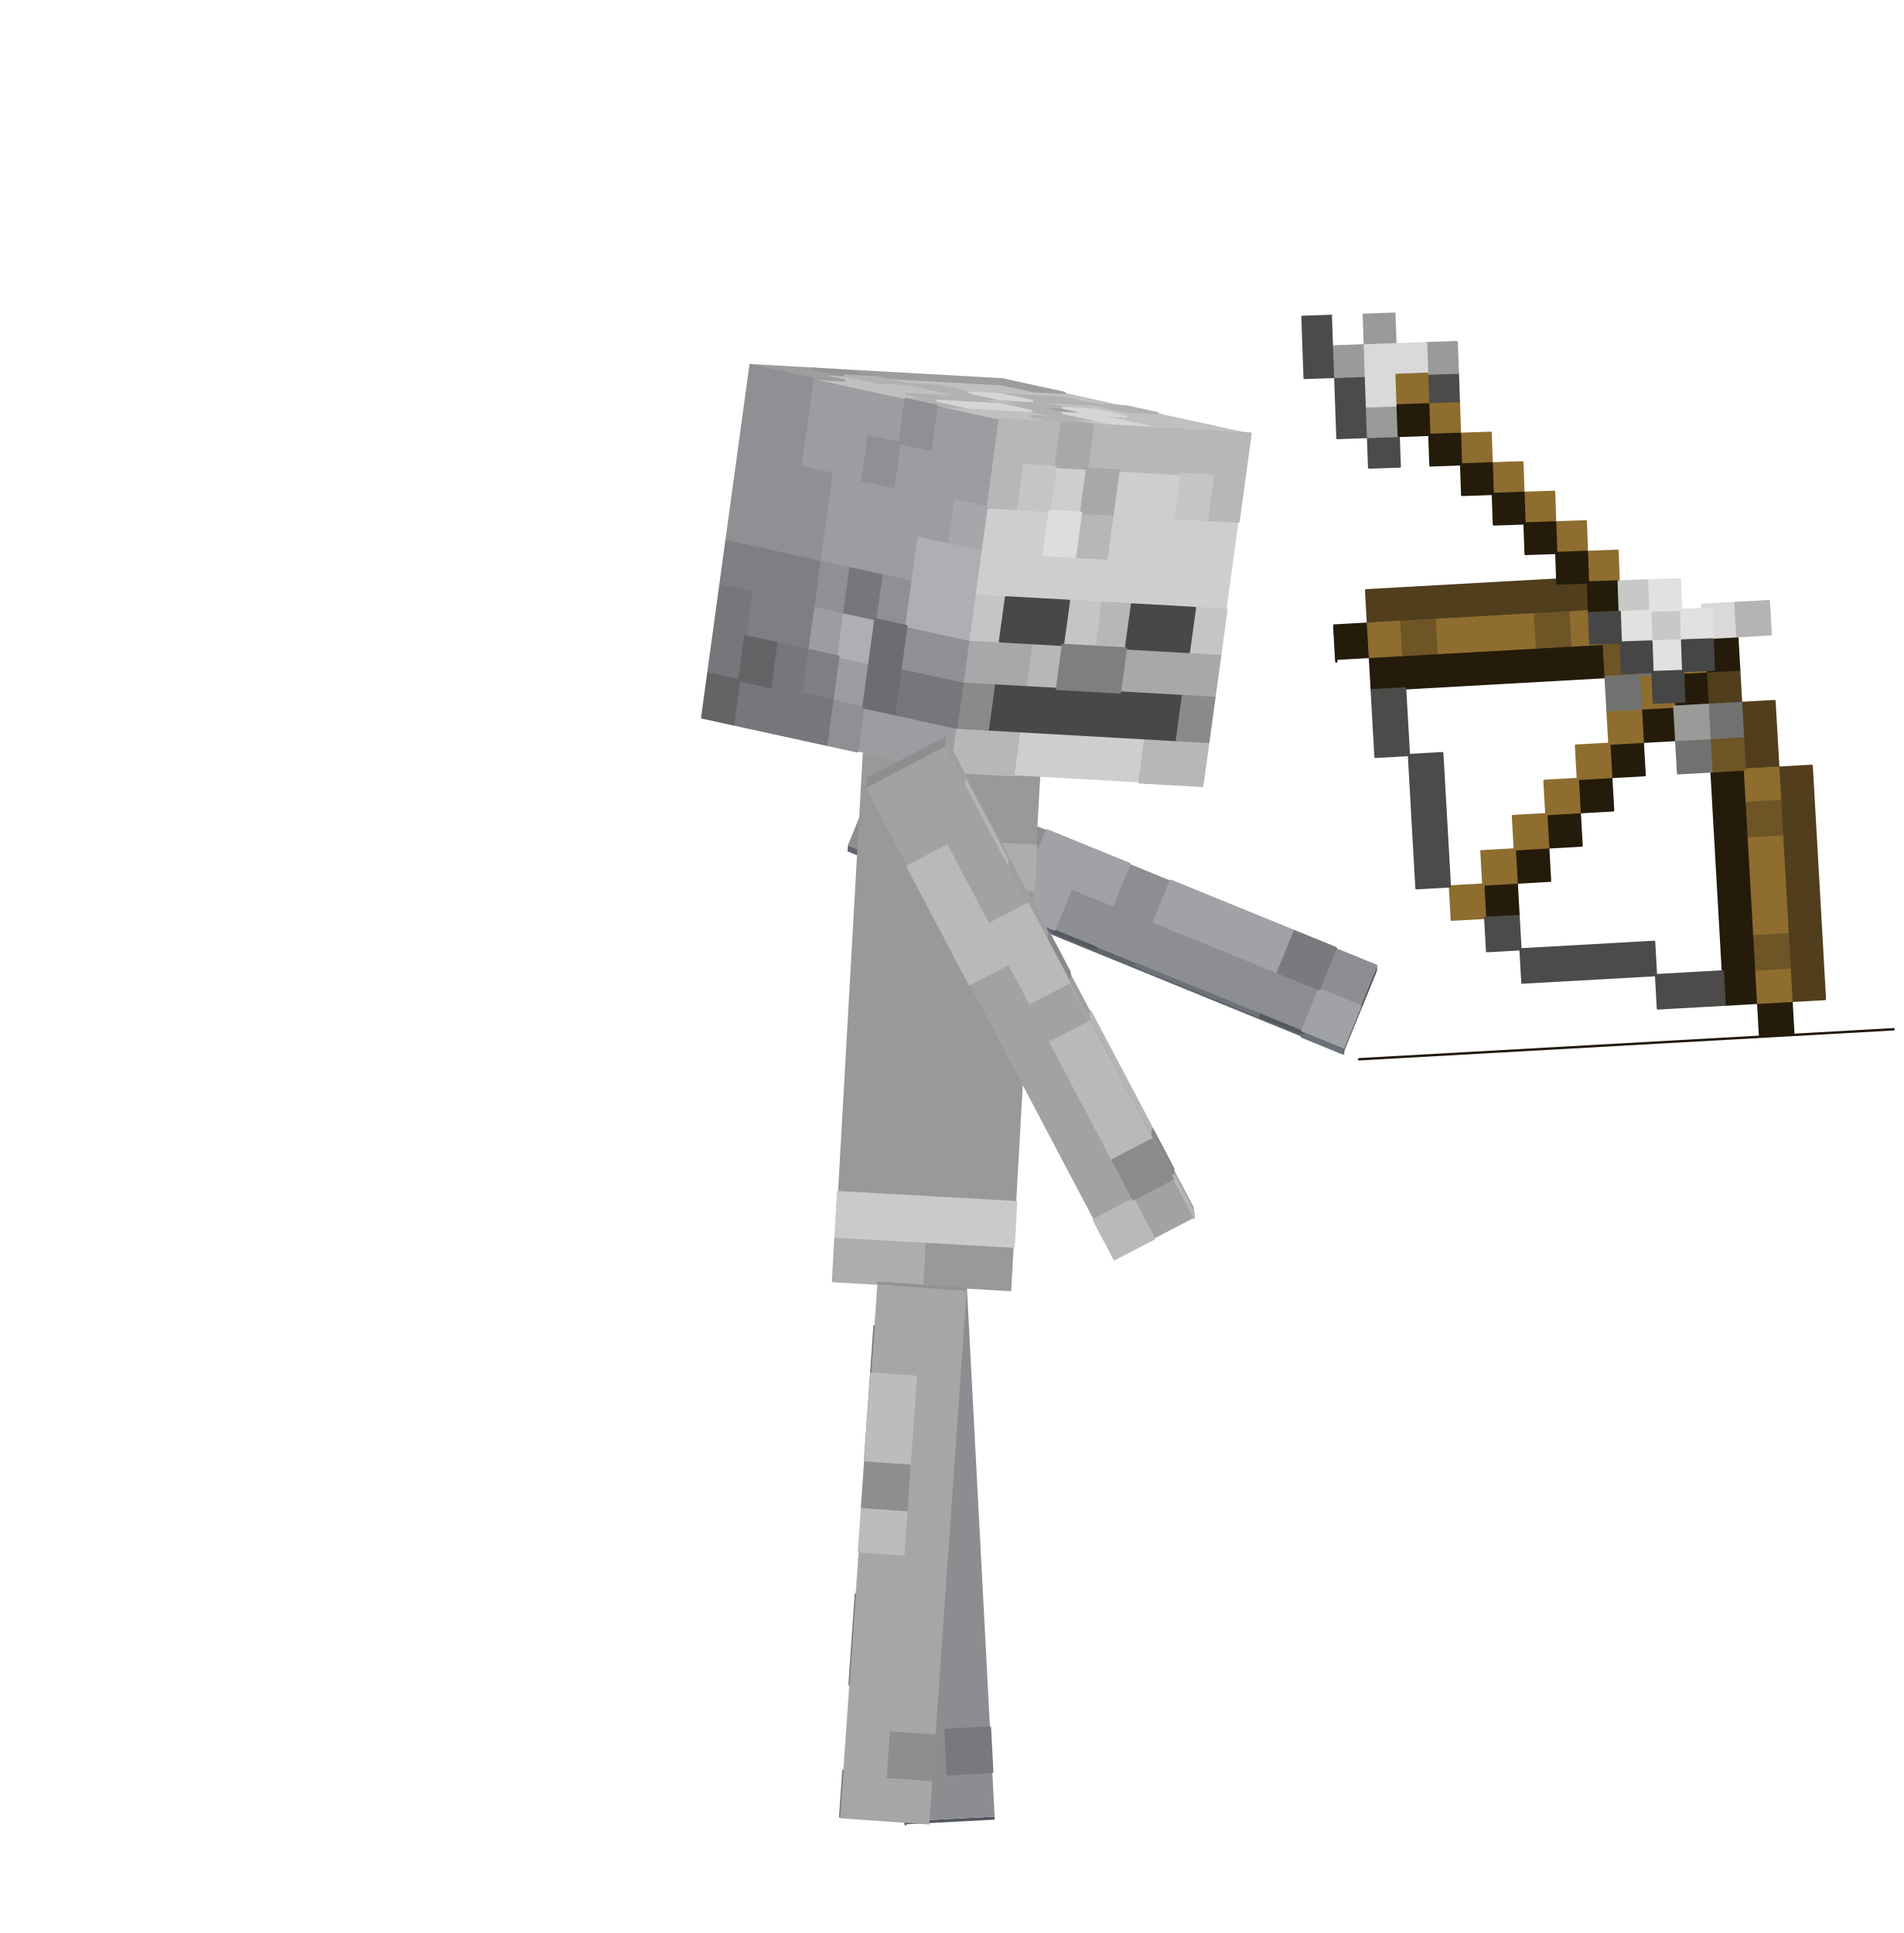
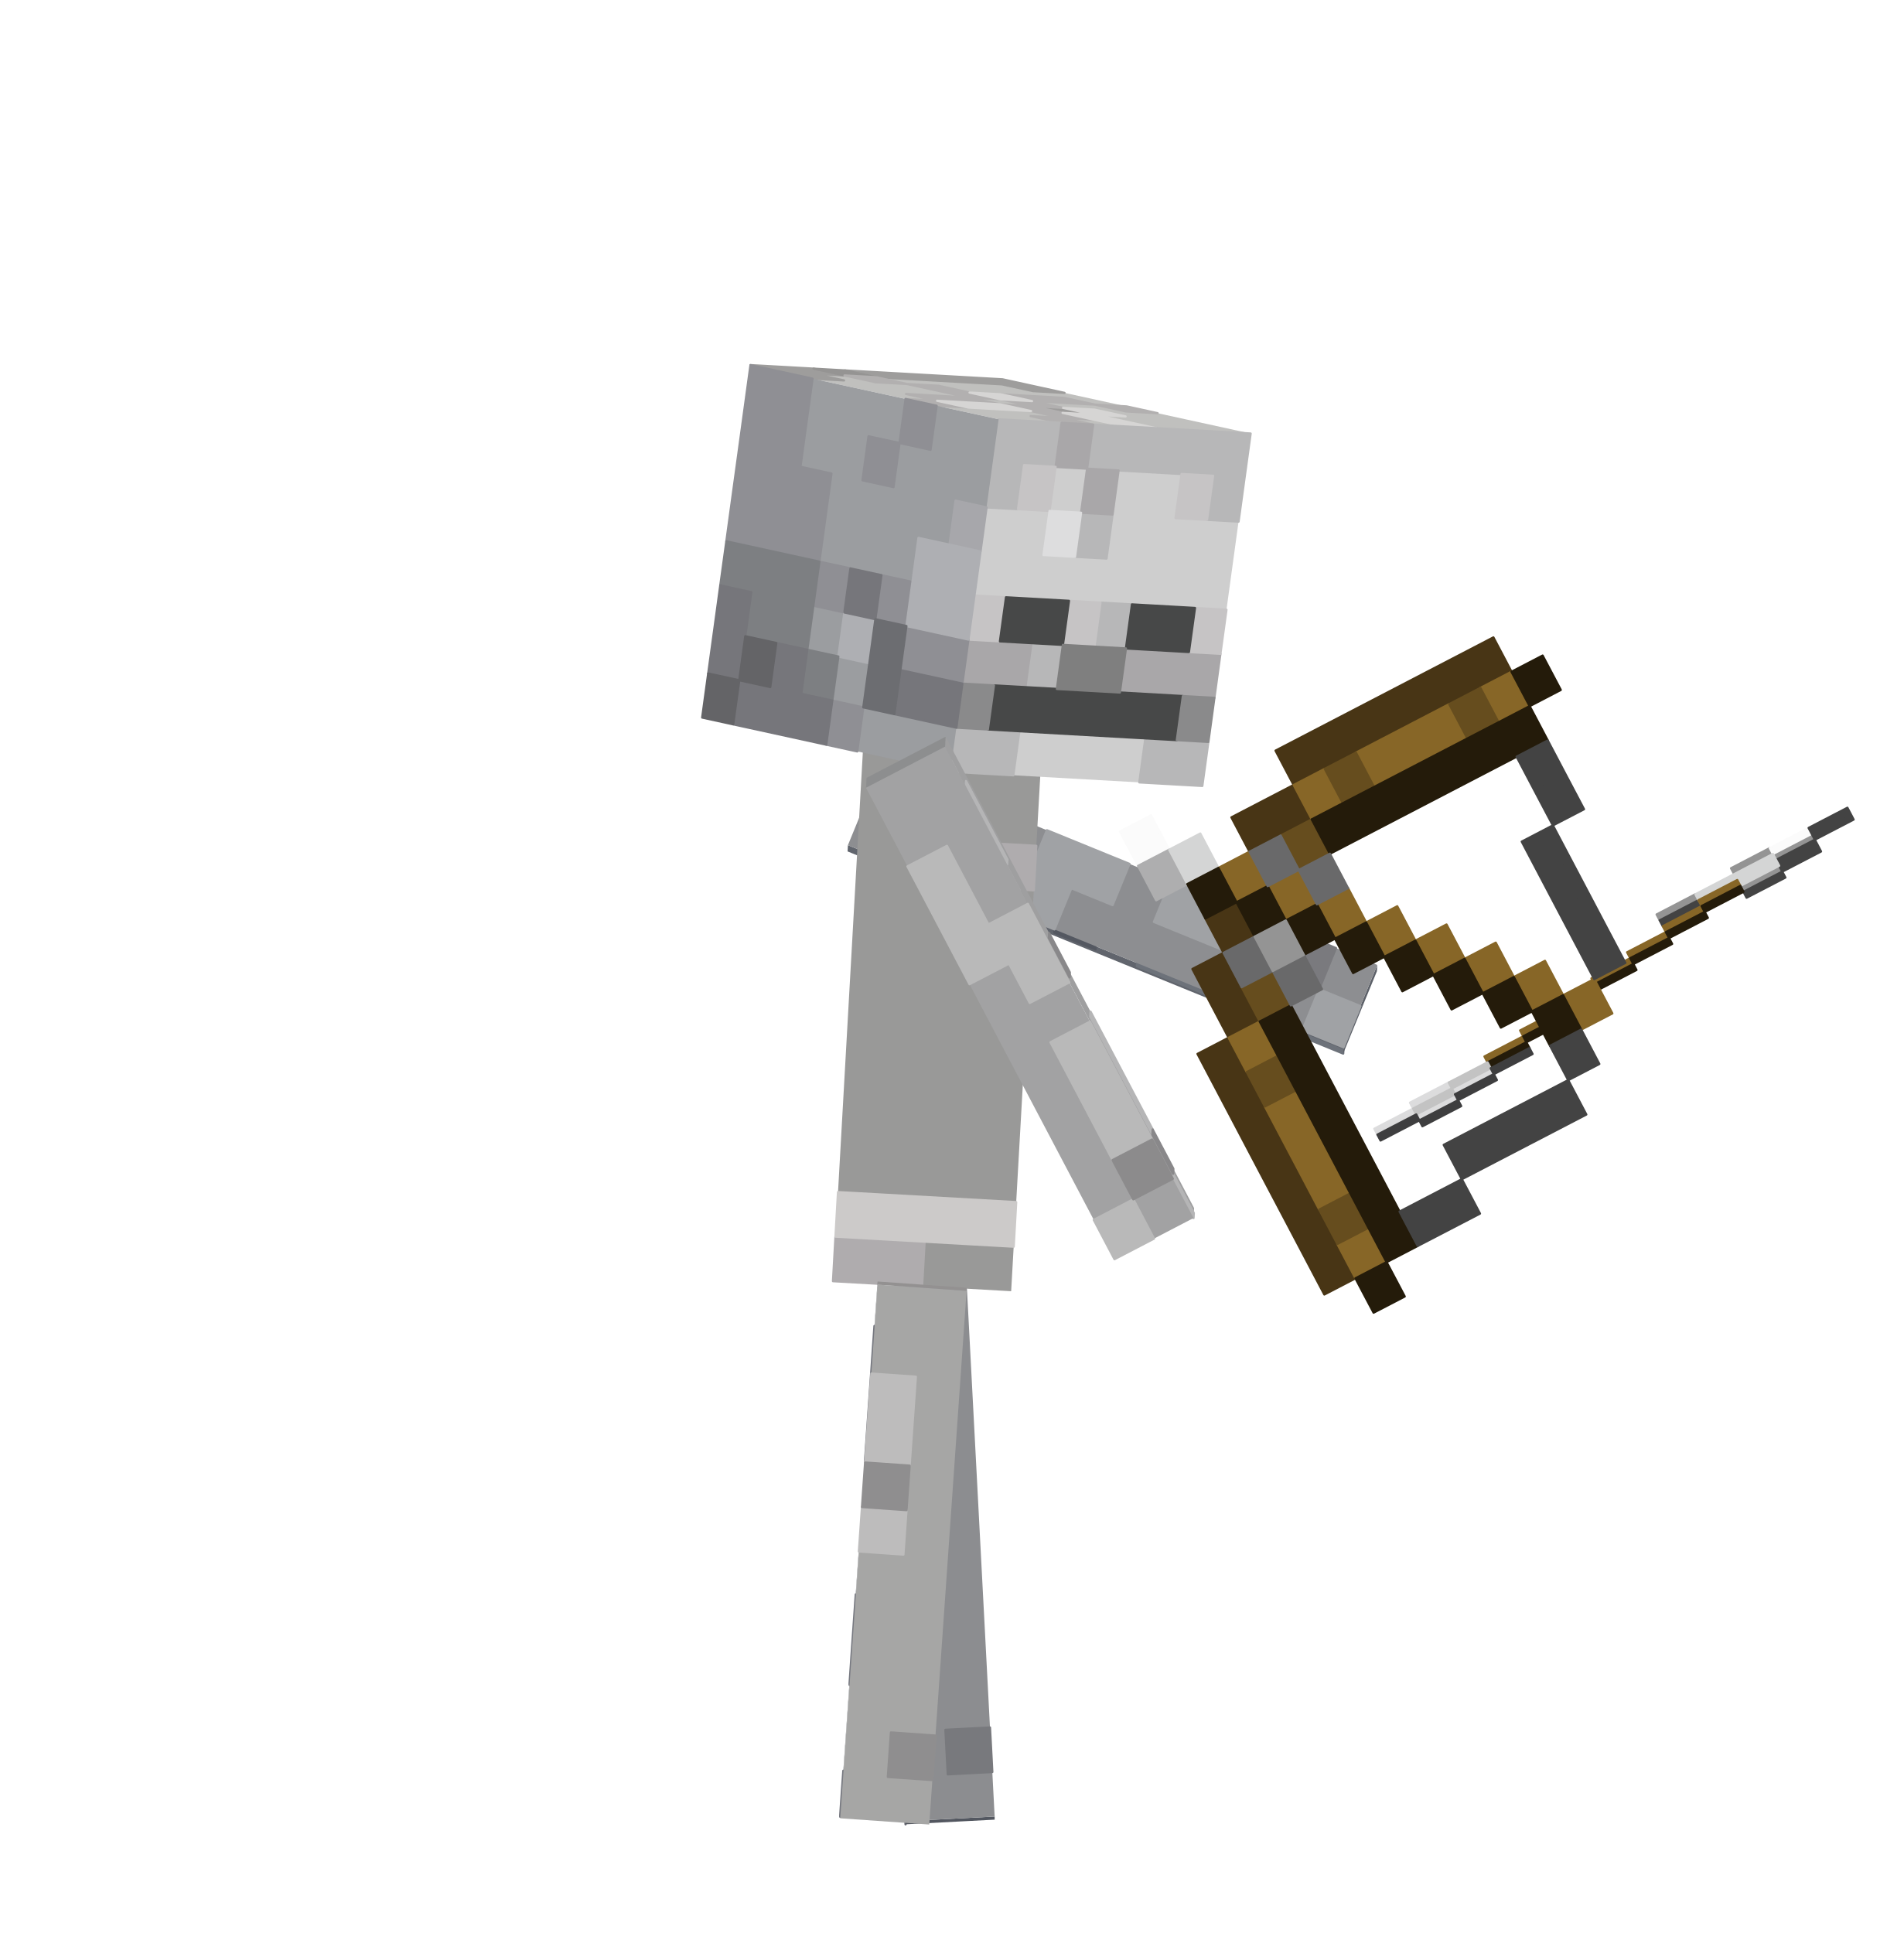
<svg xmlns="http://www.w3.org/2000/svg" viewBox="0 0 512 520" width="512" height="520" role="img" aria-labelledby="draw-7-title">
  <g id="skeleton">
    <g id="arm-left" aria-label="Left arm">
      <g class="face" data-face="back">
        <path fill="#61656d" d="M227.96 229.04L228.05 227.37L361.35 281.74L361.26 283.42Z" />
        <path fill="#6d727a" stroke="#6d727a" stroke-width=".6" stroke-linejoin="round" d="M239.07 233.58L239.12 232.74L250.22 237.27L250.18 238.11ZM250.18 238.11L250.22 237.27L261.33 241.8L261.28 242.64ZM305.77 259.93L305.81 259.09L316.92 263.62L316.87 264.46ZM316.87 264.46L316.92 263.62L328.03 268.15L327.98 268.99ZM327.98 268.99L328.03 268.15L339.14 272.68L339.09 273.52ZM350.15 278.89L350.2 278.05L361.31 282.58L361.26 283.42Z" />
        <path fill="#545861" stroke="#545861" stroke-width=".6" stroke-linejoin="round" d="M283.55 250.86L283.6 250.03L294.7 254.56L294.66 255.39ZM339.09 273.52L339.14 272.68L350.25 277.21L350.2 278.05Z" />
      </g>
      <g class="face" data-face="bottom">
        <path fill="#5c6068" d="M370.43 259.58L370.34 261.26L361.26 283.42L361.35 281.74Z" />
      </g>
      <g class="face" data-face="nx">
        <path fill="#8d8e91" d="M228.05 227.37L237.13 205.21L370.43 259.58L361.35 281.74Z" />
        <path fill="#a0a2a5" stroke="#a0a2a5" stroke-width=".6" stroke-linejoin="round" d="M250.27 236.44L254.81 225.35L265.92 229.89L261.38 240.97ZM261.38 240.97L265.92 229.89L277.03 234.42L272.49 245.5ZM272.49 245.5L281.57 223.34L292.67 227.87L283.6 250.03ZM288.13 238.95L292.67 227.87L303.78 232.4L299.24 243.48ZM310.35 248.01L314.89 236.93L326 241.46L321.46 252.54ZM321.46 252.54L326 241.46L337.11 245.99L332.57 257.07ZM332.57 257.07L337.11 245.99L348.22 250.52L343.68 261.6ZM350.25 277.21L354.79 266.13L365.89 270.66L361.35 281.74Z" />
        <path fill="#7a7a7e" stroke="#7a7a7e" stroke-width=".6" stroke-linejoin="round" d="M343.68 261.6L348.22 250.52L359.32 255.05L354.79 266.13Z" />
      </g>
    </g>
    <g id="leg-left" aria-label="Left leg">
      <g class="face" data-face="back">
        <path fill="#585c64" d="M236.02 347.05L236.02 346.21L243.55 489.92L243.55 490.76Z" />
        <path fill="#646770" stroke="#646770" stroke-width=".6" stroke-linejoin="round" d="M236.64 359.02L236.64 358.6L237.27 370.58L237.27 371ZM237.27 371L237.27 370.58L237.9 382.56L237.9 382.98ZM237.9 382.98L237.9 382.56L238.53 394.53L238.53 394.95ZM240.41 430.46L240.41 430.04L241.04 442.02L241.04 442.44ZM241.04 442.44L241.04 442.02L241.67 454L241.67 454.41ZM242.92 478.79L242.92 478.37L243.55 490.34L243.55 490.76Z" />
      </g>
      <g class="face" data-face="bottom">
        <path fill="#535760" d="M267.52 488.67L267.52 489.51L243.55 490.76L243.55 489.92Z" />
      </g>
      <g class="face" data-face="nx">
        <path fill="#8c8d90" d="M236.02 346.21L259.98 344.95L267.52 488.67L243.55 489.92Z" />
        <path fill="#9fa0a3" stroke="#9fa0a3" stroke-width=".6" stroke-linejoin="round" d="M237.27 370.16L249.26 369.53L249.88 381.51L237.9 382.14ZM237.9 382.14L249.88 381.51L250.51 393.49L238.53 394.11ZM239.16 406.09L251.14 405.46L251.77 417.44L239.78 418.07Z" />
        <path fill="#78797d" stroke="#78797d" stroke-width=".6" stroke-linejoin="round" d="M238.53 394.11L250.51 393.49L251.14 405.46L239.16 406.09ZM254.28 465.34L266.26 464.72L266.89 476.69L254.91 477.32Z" />
      </g>
    </g>
    <g id="torso" aria-label="Torso">
      <g class="face" data-face="nx">
        <path fill="#999998" d="M232.15 200.88L280.08 203.58L271.96 347.35L224.04 344.65Z" />
        <path fill="#afacae" stroke="#afacae" stroke-width=".6" stroke-linejoin="round" d="M266.74 226.87L278.72 227.54L278.05 239.52L266.07 238.85ZM224.71 332.67L248.68 334.02L248 346L224.04 344.65Z" />
        <path fill="#cccac9" stroke="#cccac9" stroke-width=".6" stroke-linejoin="round" d="M225.39 320.69L273.31 323.39L272.64 335.37L224.71 332.67Z" />
      </g>
    </g>
    <g id="head" aria-label="Head">
      <g class="face" data-face="top">
        <path fill="#c0c0be" d="M201.85 98.22L269.63 102.04L336.37 116.62L268.59 112.79Z" />
        <path fill="#9e9d9c" stroke="#9e9d9c" stroke-width=".6" stroke-linejoin="round" d="M201.85 98.22L218.8 99.17L227.14 101L210.2 100.04ZM227.27 99.65L269.63 102.04L277.97 103.87L235.61 101.47ZM210.2 100.04L218.67 100.52L227.01 102.34L218.54 101.86ZM269.5 103.39L277.97 103.87L286.31 105.69L277.84 105.21ZM277.45 109.24L285.92 109.72L294.27 111.54L285.79 111.06Z" />
        <path fill="#959493" stroke="#959493" stroke-width=".6" stroke-linejoin="round" d="M218.8 99.17L227.27 99.65L235.61 101.47L227.14 101Z" />
        <path fill="#b2b0b0" stroke="#b2b0b0" stroke-width=".6" stroke-linejoin="round" d="M227.14 101L235.61 101.47L243.95 103.3L235.48 102.82ZM243.95 103.3L252.43 103.78L260.77 105.6L252.3 105.12ZM252.3 105.12L260.77 105.6L269.11 107.42L260.64 106.94ZM269.24 106.08L286.18 107.03L294.53 108.85L277.58 107.9ZM243.69 105.98L260.64 106.94L268.98 108.76L252.04 107.81ZM269.11 107.42L277.58 107.9L285.92 109.72L277.45 109.24ZM294.53 108.85L303 109.33L311.34 111.15L302.87 110.68ZM243.56 107.33L252.04 107.81L260.38 109.63L251.91 109.15ZM268.98 108.76L277.45 109.24L285.79 111.06L277.32 110.58ZM277.32 110.58L285.79 111.06L294.14 112.88L285.66 112.41ZM277.19 111.93L285.66 112.41L294.01 114.23L285.53 113.75Z" />
        <path fill="#d6d5d4" stroke="#d6d5d4" stroke-width=".6" stroke-linejoin="round" d="M260.77 105.6L269.24 106.08L277.58 107.9L269.11 107.42ZM252.04 107.81L268.98 108.76L277.32 110.58L260.38 109.63ZM285.92 109.72L294.4 110.2L302.74 112.02L294.27 111.54ZM285.79 111.06L294.27 111.54L302.61 113.36L294.14 112.88ZM294.14 112.88L302.61 113.36L310.95 115.19L302.48 114.71Z" />
      </g>
      <g class="face" data-face="front">
        <path fill="#cecece" d="M268.59 112.79L336.37 116.62L323.37 211.43L255.6 207.6Z" />
        <path fill="#b7b7b8" stroke="#b7b7b8" stroke-width=".6" stroke-linejoin="round" d="M268.59 112.79L285.53 113.75L283.91 125.6L266.97 124.65ZM294.01 114.23L336.37 116.62L334.74 128.47L292.38 126.08ZM266.97 124.65L275.44 125.12L273.81 136.97L265.34 136.5ZM326.27 127.99L334.74 128.47L333.12 140.32L324.64 139.84ZM290.76 137.93L299.23 138.41L297.61 150.26L289.13 149.78ZM295.98 162.11L304.45 162.59L302.83 174.44L294.36 173.96ZM277.41 173.01L285.88 173.48L284.26 185.34L275.79 184.86ZM257.22 195.75L274.16 196.71L272.54 208.56L255.6 207.6ZM308.05 198.62L325 199.58L323.37 211.43L306.43 210.47Z" />
        <path fill="#a9a7a9" stroke="#a9a7a9" stroke-width=".6" stroke-linejoin="round" d="M285.53 113.75L294.01 114.23L292.38 126.08L283.91 125.6ZM292.38 126.08L300.85 126.56L299.23 138.41L290.76 137.93ZM260.47 172.05L277.41 173.01L275.79 184.86L258.84 183.9ZM302.83 174.44L328.24 175.88L326.62 187.73L301.2 186.29Z" />
        <path fill="#c6c4c5" stroke="#c6c4c5" stroke-width=".6" stroke-linejoin="round" d="M275.44 125.12L283.91 125.6L282.29 137.45L273.81 136.97ZM317.8 127.51L326.27 127.99L324.64 139.84L316.17 139.37ZM262.09 160.2L270.57 160.68L268.94 172.53L260.47 172.05ZM287.51 161.63L295.98 162.11L294.36 173.96L285.88 173.48ZM321.4 163.55L329.87 164.02L328.24 175.88L319.77 175.4Z" />
        <path fill="#ddddde" stroke="#ddddde" stroke-width=".6" stroke-linejoin="round" d="M282.29 137.45L290.76 137.93L289.13 149.78L280.66 149.3Z" />
        <path fill="#474848" stroke="#474848" stroke-width=".6" stroke-linejoin="round" d="M270.57 160.68L287.51 161.63L285.88 173.48L268.94 172.53ZM304.45 162.59L321.4 163.55L319.77 175.4L302.83 174.44ZM267.32 184.38L318.15 187.25L316.52 199.1L265.69 196.23Z" />
        <path fill="#7f7f7f" stroke="#7f7f7f" stroke-width=".6" stroke-linejoin="round" d="M285.88 173.48L302.83 174.44L301.2 186.29L284.26 185.34Z" />
        <path fill="#8a8a8b" stroke="#8a8a8b" stroke-width=".6" stroke-linejoin="round" d="M258.84 183.9L267.32 184.38L265.69 196.23L257.22 195.75ZM318.15 187.25L326.62 187.73L325 199.58L316.52 199.1Z" />
      </g>
      <g class="face" data-face="nx">
        <path fill="#9b9da0" d="M201.85 98.22L268.59 112.79L255.6 207.6L188.86 193.03Z" />
        <path fill="#8f8f94" stroke="#8f8f94" stroke-width=".6" stroke-linejoin="round" d="M201.85 98.22L218.54 101.86L216.91 113.71L200.23 110.07ZM243.56 107.33L251.91 109.15L250.28 121L241.94 119.18ZM200.23 110.07L216.91 113.71L215.29 125.56L198.61 121.92ZM233.6 117.36L241.94 119.18L240.32 131.03L231.97 129.21ZM198.61 121.92L223.63 127.39L222.01 139.24L196.98 133.77ZM196.98 133.77L222.01 139.24L220.38 151.09L195.36 145.62ZM220.38 151.09L228.73 152.91L227.1 164.76L218.76 162.94ZM237.07 154.73L245.41 156.56L243.79 168.41L235.44 166.58ZM243.79 168.41L260.47 172.05L258.84 183.9L242.16 180.26ZM223.85 188.46L232.19 190.29L230.57 202.14L222.23 200.32Z" />
        <path fill="#a7a7ab" stroke="#a7a7ab" stroke-width=".6" stroke-linejoin="round" d="M257 134.67L265.34 136.5L263.72 148.35L255.38 146.53Z" />
        <path fill="#aeafb3" stroke="#aeafb3" stroke-width=".6" stroke-linejoin="round" d="M247.03 144.7L263.72 148.35L262.09 160.2L245.41 156.56ZM245.41 156.56L262.09 160.2L260.47 172.05L243.79 168.41ZM227.1 164.76L235.44 166.58L233.82 178.44L225.48 176.61Z" />
        <path fill="#7d7f82" stroke="#7d7f82" stroke-width=".6" stroke-linejoin="round" d="M195.36 145.62L220.38 151.09L218.76 162.94L193.73 157.47ZM202.07 159.3L218.76 162.94L217.13 174.79L200.45 171.15ZM217.13 174.79L225.48 176.61L223.85 188.46L215.51 186.64Z" />
        <path fill="#76767b" stroke="#76767b" stroke-width=".6" stroke-linejoin="round" d="M228.73 152.91L237.07 154.73L235.44 166.58L227.1 164.76ZM193.73 157.47L202.07 159.3L200.45 171.15L192.11 169.33ZM192.11 169.33L200.45 171.15L198.83 183L190.48 181.18ZM208.79 172.97L217.13 174.79L215.51 186.64L207.17 184.82ZM242.16 180.26L258.84 183.9L257.22 195.75L240.54 192.11ZM198.83 183L223.85 188.46L222.23 200.32L197.2 194.85Z" />
        <path fill="#6c6d71" stroke="#6c6d71" stroke-width=".6" stroke-linejoin="round" d="M235.44 166.58L243.79 168.41L242.16 180.26L233.82 178.44ZM233.82 178.44L242.16 180.26L240.54 192.11L232.19 190.29Z" />
        <path fill="#646467" stroke="#646467" stroke-width=".6" stroke-linejoin="round" d="M200.45 171.15L208.79 172.97L207.17 184.82L198.83 183ZM190.48 181.18L198.83 183L197.2 194.85L188.86 193.03Z" />
      </g>
    </g>
    <g id="leg-right" aria-label="Right leg">
      <g class="face" data-face="back">
        <path fill="#686b71" d="M236.03 344.74L236.03 345.58L225.98 489.14L225.98 488.31Z" />
        <path fill="#767880" stroke="#767880" stroke-width=".6" stroke-linejoin="round" d="M235.19 356.71L235.19 357.13L234.36 369.09L234.36 368.67ZM234.36 368.67L234.36 369.09L233.52 381.05L233.52 380.64ZM233.52 380.64L233.52 381.05L232.68 393.02L232.68 392.6ZM230.17 428.91L230.17 429.33L229.33 441.29L229.33 440.87ZM229.33 440.87L229.33 441.29L228.5 453.25L228.5 452.83ZM226.82 476.34L226.82 476.76L225.98 488.73L225.98 488.31Z" />
      </g>
      <g class="face" data-face="top">
        <path fill="#939191" d="M236.03 345.58L236.03 344.74L259.97 346.42L259.97 347.26Z" />
      </g>
      <g class="face" data-face="nx">
        <path fill="#a6a6a5" d="M236.03 345.58L259.97 347.26L249.93 490.82L225.98 489.14Z" />
        <path fill="#bdbcbc" stroke="#bdbcbc" stroke-width=".6" stroke-linejoin="round" d="M234.36 369.51L246.33 370.35L245.49 382.31L233.52 381.47ZM233.52 381.47L245.49 382.31L244.65 394.27L232.68 393.44ZM231.84 405.4L243.81 406.24L242.98 418.2L231.01 417.36Z" />
        <path fill="#8f8e8f" stroke="#8f8e8f" stroke-width=".6" stroke-linejoin="round" d="M232.68 393.44L244.65 394.27L243.81 406.24L231.84 405.4ZM239.63 466.05L251.6 466.89L250.76 478.85L238.79 478.02Z" />
      </g>
    </g>
-     <g id="held-bow" aria-label="Bow">
-       <g class="face" data-face="front">
-         <path fill="#211809" stroke="#211809" stroke-width=".6" stroke-linejoin="round" d="M358.89 169.01L358.93 168.26L359.44 177.23L359.4 177.98Z" />
-       </g>
-       <g class="face" data-face="bottom">
-         <path fill="#211909" stroke="#211909" stroke-width=".6" stroke-linejoin="round" d="M365.53 284.98L365.53 284.93L509.3 276.86L509.3 276.91Z" />
-       </g>
-       <g class="face" data-face="px">
-         <path fill="#503e1d" stroke="#503e1d" stroke-width=".6" stroke-linejoin="round" d="M367.41 158.79L430.31 155.26L430.82 164.22L367.92 167.76ZM430.82 164.22L448.79 163.21L449.3 172.18L431.33 173.19ZM458.79 180.64L467.78 180.13L468.28 189.1L459.3 189.6ZM468.28 189.1L477.27 188.59L477.78 197.56L468.79 198.06ZM468.79 198.06L477.78 197.56L478.29 206.52L469.3 207.02ZM478.29 206.52L487.27 206.01L487.78 214.98L478.8 215.48ZM478.8 215.48L487.78 214.98L488.29 223.94L479.3 224.45ZM479.3 224.45L488.29 223.94L488.8 232.91L479.81 233.41ZM479.81 233.41L488.8 232.91L489.31 241.87L480.32 242.38ZM480.32 242.38L489.31 241.87L489.82 250.83L480.83 251.34ZM480.83 251.34L489.82 250.83L490.32 259.8L481.34 260.3ZM481.34 260.3L490.32 259.8L490.83 268.76L481.85 269.27Z" />
-         <path fill="#fffffe" stroke="#fffffe" stroke-width=".6" stroke-linejoin="round" d="M466.25 153.24L475.24 152.74L475.75 161.7L466.76 162.2Z" />
-         <path fill="#241b0a" stroke="#241b0a" stroke-width=".6" stroke-linejoin="round" d="M358.93 168.26L367.92 167.76L368.43 176.72L359.44 177.23ZM368.43 176.72L431.33 173.19L431.83 182.15L368.94 185.68ZM458.28 171.67L467.27 171.17L467.78 180.13L458.79 180.64ZM449.81 181.14L458.79 180.64L459.3 189.6L450.31 190.11ZM441.33 190.61L450.31 190.11L450.82 199.07L441.84 199.57ZM432.85 200.08L441.84 199.57L442.35 208.54L433.36 209.04ZM424.37 209.55L433.36 209.04L433.87 218.01L424.88 218.51ZM460.32 207.53L469.3 207.02L469.81 215.99L460.82 216.49ZM415.9 219.02L424.88 218.51L425.39 227.48L416.41 227.98ZM460.82 216.49L469.81 215.99L470.32 224.95L461.33 225.46ZM407.42 228.49L416.41 227.98L416.91 236.94L407.93 237.45ZM461.33 225.46L470.32 224.95L470.83 233.92L461.84 234.42ZM398.94 237.95L407.93 237.45L408.44 246.41L399.45 246.92ZM461.84 234.42L470.83 233.92L471.34 242.88L462.35 243.38ZM462.35 243.38L471.34 242.88L471.84 251.84L462.86 252.35ZM462.86 252.35L471.84 251.84L472.35 260.81L463.37 261.31ZM463.37 261.31L472.35 260.81L472.86 269.77L463.88 270.28ZM472.86 269.77L481.85 269.27L482.35 278.23L473.37 278.74Z" />
-         <path fill="#8e6d2f" stroke="#8e6d2f" stroke-width=".6" stroke-linejoin="round" d="M367.92 167.76L376.9 167.25L377.41 176.22L368.43 176.72ZM385.89 166.75L412.85 165.23L413.35 174.2L386.4 175.71ZM421.83 164.73L430.82 164.22L431.33 173.19L422.34 173.69ZM449.3 172.18L458.28 171.67L458.79 180.64L449.81 181.14ZM440.82 181.65L449.81 181.14L450.31 190.11L441.33 190.61ZM432.34 191.12L441.33 190.61L441.84 199.57L432.85 200.08ZM423.87 200.58L432.85 200.08L433.36 209.04L424.37 209.55ZM415.39 210.05L424.37 209.55L424.88 218.51L415.9 219.02ZM469.3 207.02L478.29 206.52L478.8 215.48L469.81 215.99ZM406.91 219.52L415.9 219.02L416.41 227.98L407.42 228.49ZM398.43 228.99L407.42 228.49L407.93 237.45L398.94 237.95ZM470.32 224.95L479.3 224.45L479.81 233.41L470.83 233.92ZM389.96 238.46L398.94 237.95L399.45 246.92L390.47 247.42ZM470.83 233.92L479.81 233.41L480.32 242.38L471.34 242.88ZM471.34 242.88L480.32 242.38L480.83 251.34L471.84 251.84ZM472.35 260.81L481.34 260.3L481.85 269.27L472.86 269.77Z" />
-         <path fill="#6e5526" stroke="#6e5526" stroke-width=".6" stroke-linejoin="round" d="M376.9 167.25L385.89 166.75L386.4 175.71L377.41 176.22ZM412.85 165.23L421.83 164.73L422.34 173.69L413.35 174.2ZM431.33 173.19L440.31 172.68L440.82 181.65L431.83 182.15ZM459.81 198.57L468.79 198.06L469.3 207.02L460.32 207.53ZM469.81 215.99L478.8 215.48L479.3 224.45L470.32 224.95ZM471.84 251.84L480.83 251.34L481.34 260.3L472.35 260.81Z" />
-         <path fill="#dad9d8" stroke="#dad9d8" stroke-width=".6" stroke-linejoin="round" d="M457.77 162.71L466.76 162.2L467.27 171.17L458.28 171.67Z" />
-         <path fill="#b4b4b3" stroke="#b4b4b3" stroke-width=".6" stroke-linejoin="round" d="M466.76 162.2L475.75 161.7L476.25 170.66L467.27 171.17Z" />
-         <path fill="#717170" stroke="#717170" stroke-width=".6" stroke-linejoin="round" d="M440.31 172.68L449.3 172.18L449.81 181.14L440.82 181.65ZM431.83 182.15L440.82 181.65L441.33 190.61L432.34 191.12ZM459.3 189.6L468.28 189.1L468.79 198.06L459.81 198.57ZM450.82 199.07L459.81 198.57L460.32 207.53L451.33 208.03Z" />
-         <path fill="#4c4b4a" stroke="#4c4b4a" stroke-width=".6" stroke-linejoin="round" d="M368.94 185.68L377.92 185.18L378.43 194.14L369.44 194.65ZM369.44 194.65L378.43 194.14L378.94 203.11L369.95 203.61ZM378.94 203.11L387.92 202.6L388.43 211.57L379.45 212.07ZM379.45 212.07L388.43 211.57L388.94 220.53L379.95 221.04ZM379.95 221.04L388.94 220.53L389.45 229.49L380.46 230ZM380.46 230L389.45 229.49L389.96 238.46L380.97 238.96ZM399.45 246.92L408.44 246.41L408.95 255.38L399.96 255.88ZM408.95 255.38L444.89 253.36L445.4 262.32L409.45 264.34ZM445.4 262.32L463.37 261.31L463.88 270.28L445.9 271.29Z" />
-         <path fill="#9a9a99" stroke="#9a9a99" stroke-width=".6" stroke-linejoin="round" d="M450.31 190.11L459.3 189.6L459.81 198.57L450.82 199.07Z" />
-       </g>
-     </g>
    <g id="held-arrow" aria-label="Arrow">
-       <g class="face" data-face="px">
-         <path fill="#4c4b4a" stroke="#4c4b4a" stroke-width=".6" stroke-linejoin="round" d="M350.3 85.23L358.54 84.95L358.83 93.17L350.59 93.46ZM350.59 93.46L358.83 93.17L359.12 101.4L350.88 101.68ZM359.12 101.4L367.36 101.11L367.65 109.34L359.41 109.62ZM383.85 100.54L392.1 100.25L392.39 108.48L384.14 108.76ZM359.41 109.62L367.65 109.34L367.94 117.56L359.7 117.85ZM367.94 117.56L376.19 117.28L376.48 125.5L368.23 125.79Z" />
-         <path fill="#fffffe" stroke="#fffffe" stroke-width=".6" stroke-linejoin="round" d="M358.54 84.95L366.79 84.66L367.08 92.89L358.83 93.17Z" />
-         <path fill="#9a9a99" stroke="#9a9a99" stroke-width=".6" stroke-linejoin="round" d="M366.79 84.66L375.03 84.38L375.32 92.6L367.08 92.89ZM358.83 93.17L367.08 92.89L367.36 101.11L359.12 101.4ZM383.57 92.31L391.81 92.03L392.1 100.25L383.85 100.54ZM367.65 109.34L375.9 109.05L376.19 117.28L367.94 117.56Z" />
-         <path fill="#dad9d8" stroke="#dad9d8" stroke-width=".6" stroke-linejoin="round" d="M367.08 92.89L383.57 92.31L383.85 100.54L367.36 101.11ZM367.36 101.11L375.61 100.83L375.9 109.05L367.65 109.34Z" />
-         <path fill="#8e6d2f" stroke="#8e6d2f" stroke-width=".6" stroke-linejoin="round" d="M375.61 100.83L383.85 100.54L384.14 108.76L375.9 109.05ZM384.14 108.76L392.39 108.48L392.68 116.7L384.43 116.99ZM392.68 116.7L400.92 116.42L401.21 124.64L392.97 124.93ZM401.21 124.64L409.46 124.36L409.75 132.58L401.5 132.87ZM409.75 132.58L417.99 132.3L418.28 140.52L410.03 140.81ZM418.28 140.52L426.52 140.23L426.81 148.46L418.57 148.75ZM426.81 148.46L435.06 148.17L435.35 156.4L427.1 156.68Z" />
-         <path fill="#241b0a" stroke="#241b0a" stroke-width=".6" stroke-linejoin="round" d="M375.9 109.05L384.14 108.76L384.43 116.99L376.19 117.28ZM384.43 116.99L392.68 116.7L392.97 124.93L384.72 125.21ZM392.97 124.93L401.21 124.64L401.5 132.87L393.26 133.15ZM401.5 132.87L409.75 132.58L410.03 140.81L401.79 141.09ZM410.03 140.81L418.28 140.52L418.57 148.75L410.32 149.03ZM418.57 148.75L426.81 148.46L427.1 156.68L418.86 156.97ZM427.1 156.68L435.35 156.4L435.64 164.62L427.39 164.91Z" />
-         <path fill="#c8c8c7" stroke="#c8c8c7" stroke-width=".6" stroke-linejoin="round" d="M435.35 156.4L443.59 156.11L443.88 164.34L435.64 164.62ZM443.88 164.34L452.13 164.05L452.41 172.28L444.17 172.56Z" />
-         <path fill="#e1e1e0" stroke="#e1e1e0" stroke-width=".6" stroke-linejoin="round" d="M443.59 156.11L451.84 155.83L452.13 164.05L443.88 164.34ZM435.64 164.62L443.88 164.34L444.17 172.56L435.93 172.85ZM452.13 164.05L460.37 163.76L460.66 171.99L452.41 172.28ZM444.17 172.56L452.41 172.28L452.7 180.5L444.46 180.79Z" />
-         <path fill="#474646" stroke="#474646" stroke-width=".6" stroke-linejoin="round" d="M427.39 164.91L435.64 164.62L435.93 172.85L427.68 173.13ZM435.93 172.85L444.17 172.56L444.46 180.79L436.21 181.07ZM452.41 172.28L460.66 171.99L460.95 180.21L452.7 180.5ZM444.46 180.79L452.7 180.5L452.99 188.73L444.75 189.01Z" />
+       <g class="face" data-face="nx">
+         <path fill="#949494" stroke="#949494" stroke-width=".6" stroke-linejoin="round" d="M465.58 233.57L476.01 228.14L476.85 229.73L466.42 235.15ZM445.56 246L455.99 240.57L456.82 242.16L446.39 247.58ZM476.85 229.73L487.28 224.3L488.11 225.89L477.68 231.31ZM468.09 238.32L478.52 232.9L479.35 234.48L468.92 239.9Z" />
+         <path fill="#fbfbfb" stroke="#fbfbfb" stroke-width=".6" stroke-linejoin="round" d="M476.01 228.14L486.44 222.72L487.28 224.3L476.85 229.73Z" />
+         <path fill="#434343" stroke="#434343" stroke-width=".6" stroke-linejoin="round" d="M486.44 222.72L496.87 217.3L497.71 218.88L487.28 224.3ZM487.28 224.3L497.71 218.88L498.54 220.47L488.11 225.89ZM446.39 247.58L456.82 242.16L457.66 243.74L447.23 249.17ZM477.68 231.31L488.11 225.89L488.95 227.47L478.52 232.9ZM478.52 232.9L488.95 227.47L489.78 229.06L479.35 234.48ZM468.92 239.9L479.35 234.48L480.19 236.07L469.76 241.49Z" />
+         <path fill="#d4d5d5" stroke="#d4d5d5" stroke-width=".6" stroke-linejoin="round" d="M455.99 240.57L476.85 229.73L477.68 231.31L456.82 242.16ZM467.25 236.74L477.68 231.31L478.52 232.9L468.09 238.32Z" />
+         <path fill="#876627" stroke="#876627" stroke-width=".6" stroke-linejoin="round" d="M456.82 242.16L467.25 236.74L468.09 238.32L457.66 243.74ZM447.23 249.17L457.66 243.74L458.49 245.33L448.06 250.75ZM437.63 256.17L448.06 250.75L448.9 252.34L438.47 257.76ZM428.04 263.18L438.47 257.76L439.3 259.34L428.87 264.77ZM418.44 270.19L428.87 264.77L429.71 266.35L419.28 271.77ZM408.85 277.2L419.28 271.77L420.12 273.36L409.69 278.78ZM399.26 284.2L409.69 278.78L410.52 280.37L400.09 285.79Z" />
+         <path fill="#241b0a" stroke="#241b0a" stroke-width=".6" stroke-linejoin="round" d="M457.66 243.74L468.09 238.32L468.92 239.9L458.49 245.33ZM448.06 250.75L458.49 245.33L459.33 246.91L448.9 252.34ZM438.47 257.76L448.9 252.34L449.73 253.92L439.3 259.34ZM428.87 264.77L439.3 259.34L440.14 260.93L429.71 266.35ZM419.28 271.77L429.71 266.35L430.55 267.94L420.12 273.36ZM409.69 278.78L420.12 273.36L420.95 274.94L410.52 280.37ZM400.09 285.79L410.52 280.37L411.36 281.95L400.93 287.37Z" />
+         <path fill="#dcdcdd" stroke="#dcdcdd" stroke-width=".6" stroke-linejoin="round" d="M379.23 296.63L389.66 291.21L390.5 292.8L380.07 298.22ZM369.64 303.64L380.07 298.22L380.9 299.8L370.47 305.23ZM390.5 292.8L400.93 287.37L401.76 288.96L391.33 294.38ZM380.9 299.8L391.33 294.38L392.17 295.97L381.74 301.39Z" />
+         <path fill="#c3c3c3" stroke="#c3c3c3" stroke-width=".6" stroke-linejoin="round" d="M389.66 291.21L400.09 285.79L400.93 287.37L390.5 292.8ZM380.07 298.22L390.5 292.8L391.33 294.38L380.9 299.8Z" />
+         <path fill="#3e3e3f" stroke="#3e3e3f" stroke-width=".6" stroke-linejoin="round" d="M400.93 287.37L411.36 281.95L412.19 283.54L401.76 288.96ZM370.47 305.23L380.9 299.8L381.74 301.39L371.31 306.81ZM391.33 294.38L401.76 288.96L402.6 290.54L392.17 295.97ZM381.74 301.39L392.17 295.97L393 297.55L382.57 302.97Z" />
      </g>
    </g>
    <g id="arm-right" aria-label="Right arm">
      <g class="face" data-face="front">
        <path fill="#9f9fa0" d="M254.18 200.88L254.33 198.18L321.16 324.98L321.01 327.67Z" />
        <path fill="#b5b5b6" stroke="#b5b5b6" stroke-width=".6" stroke-linejoin="round" d="M259.75 211.45L259.82 210.1L265.39 220.66L265.32 222.01ZM265.32 222.01L265.39 220.66L270.96 231.23L270.88 232.58ZM293.24 273.49L293.31 272.15L298.88 282.71L298.81 284.06ZM298.81 284.06L298.88 282.71L304.45 293.28L304.38 294.63ZM304.38 294.63L304.45 293.28L310.02 303.84L309.94 305.19ZM315.44 317.11L315.51 315.76L321.08 326.32L321.01 327.67Z" />
        <path fill="#89888a" stroke="#89888a" stroke-width=".6" stroke-linejoin="round" d="M282.1 252.36L282.18 251.01L287.74 261.58L287.67 262.93ZM309.94 305.19L310.02 303.84L315.59 314.41L315.51 315.76Z" />
      </g>
      <g class="face" data-face="top">
        <path fill="#8d8e8f" d="M232.92 211.93L233.07 209.24L254.33 198.18L254.18 200.88Z" />
      </g>
      <g class="face" data-face="nx">
        <path fill="#a2a2a3" d="M232.92 211.93L254.18 200.88L321.01 327.67L299.75 338.73Z" />
        <path fill="#b9b9b9" stroke="#b9b9b9" stroke-width=".6" stroke-linejoin="round" d="M244.06 233.07L254.69 227.54L260.26 238.11L249.63 243.63ZM249.63 243.63L260.26 238.11L265.82 248.67L255.2 254.2ZM255.2 254.2L276.45 243.14L282.02 253.71L260.76 264.76ZM271.39 259.24L282.02 253.71L287.59 264.28L276.96 269.8ZM282.53 280.37L293.16 274.84L298.73 285.41L288.1 290.94ZM288.1 290.94L298.73 285.41L304.3 295.97L293.67 301.5ZM293.67 301.5L304.3 295.97L309.87 306.54L299.24 312.07ZM294.18 328.16L304.81 322.63L310.38 333.2L299.75 338.73Z" />
        <path fill="#8c8b8c" stroke="#8c8b8c" stroke-width=".6" stroke-linejoin="round" d="M299.24 312.07L309.87 306.54L315.44 317.11L304.81 322.63Z" />
      </g>
    </g>
+     <g id="held-bow" aria-label="Bow">
+       <g class="face" data-face="nx">
+         <path fill="#fbfbfb" stroke="#fbfbfb" stroke-width=".6" stroke-linejoin="round" d="M301.22 223.69L309.59 219.34L314.46 228.58L306.09 232.93Z" />
+         <path fill="#483515" stroke="#483515" stroke-width=".6" stroke-linejoin="round" d="M343.07 201.93L401.66 171.47L406.53 180.71L347.94 211.17ZM331.2 219.88L347.94 211.17L352.81 220.42L336.07 229.12ZM324.2 247.07L332.58 242.72L337.45 251.97L329.08 256.32ZM320.71 260.67L329.08 256.32L333.95 265.56L325.58 269.92ZM325.58 269.92L333.95 265.56L338.82 274.81L330.45 279.16ZM322.08 283.51L330.45 279.16L335.33 288.41L326.96 292.76ZM326.96 292.76L335.33 288.41L340.2 297.65L331.83 302ZM331.83 302L340.2 297.65L345.07 306.9L336.7 311.25ZM336.7 311.25L345.07 306.9L349.95 316.14L341.57 320.49ZM341.57 320.49L349.95 316.14L354.82 325.39L346.45 329.74ZM346.45 329.74L354.82 325.39L359.69 334.63L351.32 338.98ZM351.32 338.98L359.69 334.63L364.56 343.88L356.19 348.23Z" />
+         <path fill="#aeaeaf" stroke="#aeaeaf" stroke-width=".6" stroke-linejoin="round" d="M306.09 232.93L314.46 228.58L319.33 237.83L310.96 242.18Z" />
+         <path fill="#d4d5d5" stroke="#d4d5d5" stroke-width=".6" stroke-linejoin="round" d="M314.46 228.58L322.83 224.23L327.7 233.48L319.33 237.83Z" />
+         <path fill="#876627" stroke="#876627" stroke-width=".6" stroke-linejoin="round" d="M347.94 211.17L356.31 206.82L361.18 216.07L352.81 220.42ZM364.68 202.47L389.79 189.41L394.67 198.66L369.55 211.72ZM398.16 185.06L406.53 180.71L411.41 189.96L403.04 194.31ZM327.7 233.48L336.07 229.12L340.95 238.37L332.58 242.72ZM340.95 238.37L349.32 234.02L354.19 243.26L345.82 247.61ZM354.19 243.26L362.56 238.91L367.43 248.16L359.06 252.51ZM367.43 248.16L375.8 243.8L380.68 253.05L372.31 257.4ZM330.45 279.16L338.82 274.81L343.7 284.05L335.33 288.41ZM380.68 253.05L389.05 248.7L393.92 257.94L385.55 262.29ZM393.92 257.94L402.29 253.59L407.16 262.84L398.79 267.19ZM340.2 297.65L348.57 293.3L353.44 302.54L345.07 306.9ZM407.16 262.84L415.53 258.48L420.41 267.73L412.04 272.08ZM345.07 306.9L353.44 302.54L358.32 311.79L349.95 316.14ZM420.41 267.73L428.78 263.38L433.65 272.62L425.28 276.97ZM349.95 316.14L358.32 311.79L363.19 321.04L354.82 325.39ZM359.69 334.63L368.06 330.28L372.93 339.53L364.56 343.88Z" />
+         <path fill="#664d1e" stroke="#664d1e" stroke-width=".6" stroke-linejoin="round" d="M356.31 206.82L364.68 202.47L369.55 211.72L361.18 216.07ZM389.79 189.41L398.16 185.06L403.04 194.31L394.67 198.66ZM344.44 224.77L352.81 220.42L357.69 229.67L349.32 234.02ZM333.95 265.56L342.32 261.21L347.19 270.46L338.82 274.81ZM335.33 288.41L343.7 284.05L348.57 293.3L340.2 297.65ZM354.82 325.39L363.19 321.04L368.06 330.28L359.69 334.63Z" />
+         <path fill="#241b0a" stroke="#241b0a" stroke-width=".6" stroke-linejoin="round" d="M406.53 180.71L414.9 176.36L419.78 185.6L411.41 189.96ZM319.33 237.83L327.7 233.48L332.58 242.72L324.2 247.07ZM352.81 220.42L411.41 189.96L416.28 199.2L357.69 229.67ZM332.58 242.72L340.95 238.37L345.82 247.61L337.45 251.97ZM345.82 247.61L354.19 243.26L359.06 252.51L350.69 256.86ZM359.06 252.51L367.43 248.16L372.31 257.4L363.94 261.75ZM338.82 274.81L347.19 270.46L352.07 279.7L343.7 284.05ZM372.31 257.4L380.68 253.05L385.55 262.29L377.18 266.65ZM343.7 284.05L352.07 279.7L356.94 288.95L348.57 293.3ZM385.55 262.29L393.92 257.94L398.79 267.19L390.42 271.54ZM348.57 293.3L356.94 288.95L361.81 298.19L353.44 302.54ZM398.79 267.19L407.16 262.84L412.04 272.08L403.67 276.43ZM353.44 302.54L361.81 298.19L366.69 307.44L358.32 311.79ZM412.04 272.08L420.41 267.73L425.28 276.97L416.91 281.33ZM358.32 311.79L366.69 307.44L371.56 316.68L363.19 321.04ZM363.19 321.04L371.56 316.68L376.43 325.93L368.06 330.28ZM368.06 330.28L376.43 325.93L381.3 335.17L372.93 339.53ZM364.56 343.88L372.93 339.53L377.81 348.77L369.44 353.12Z" />
+         <path fill="#69696a" stroke="#69696a" stroke-width=".6" stroke-linejoin="round" d="M336.07 229.12L344.44 224.77L349.32 234.02L340.95 238.37ZM349.32 234.02L357.69 229.67L362.56 238.91L354.19 243.26ZM329.08 256.32L337.45 251.97L342.32 261.21L333.95 265.56ZM342.32 261.21L350.69 256.86L355.56 266.11L347.19 270.46Z" />
+         <path fill="#434343" stroke="#434343" stroke-width=".6" stroke-linejoin="round" d="M407.91 203.55L416.28 199.2L421.15 208.45L412.78 212.8ZM412.78 212.8L421.15 208.45L426.03 217.69L417.66 222.04ZM409.29 226.4L417.66 222.04L422.53 231.29L414.16 235.64ZM414.16 235.64L422.53 231.29L427.4 240.53L419.03 244.89ZM419.03 244.89L427.4 240.53L432.27 249.78L423.9 254.13ZM423.9 254.13L432.27 249.78L437.15 259.02L428.78 263.38ZM416.91 281.33L425.28 276.97L430.15 286.22L421.78 290.57ZM388.3 307.98L421.78 290.57L426.65 299.82L393.17 317.22ZM376.43 325.93L393.17 317.22L398.05 326.47L381.3 335.17Z" />
+         <path fill="#949494" stroke="#949494" stroke-width=".6" stroke-linejoin="round" d="M337.45 251.97L345.82 247.61L350.69 256.86L342.32 261.21Z" />
+       </g>
+     </g>
  </g>
</svg>
